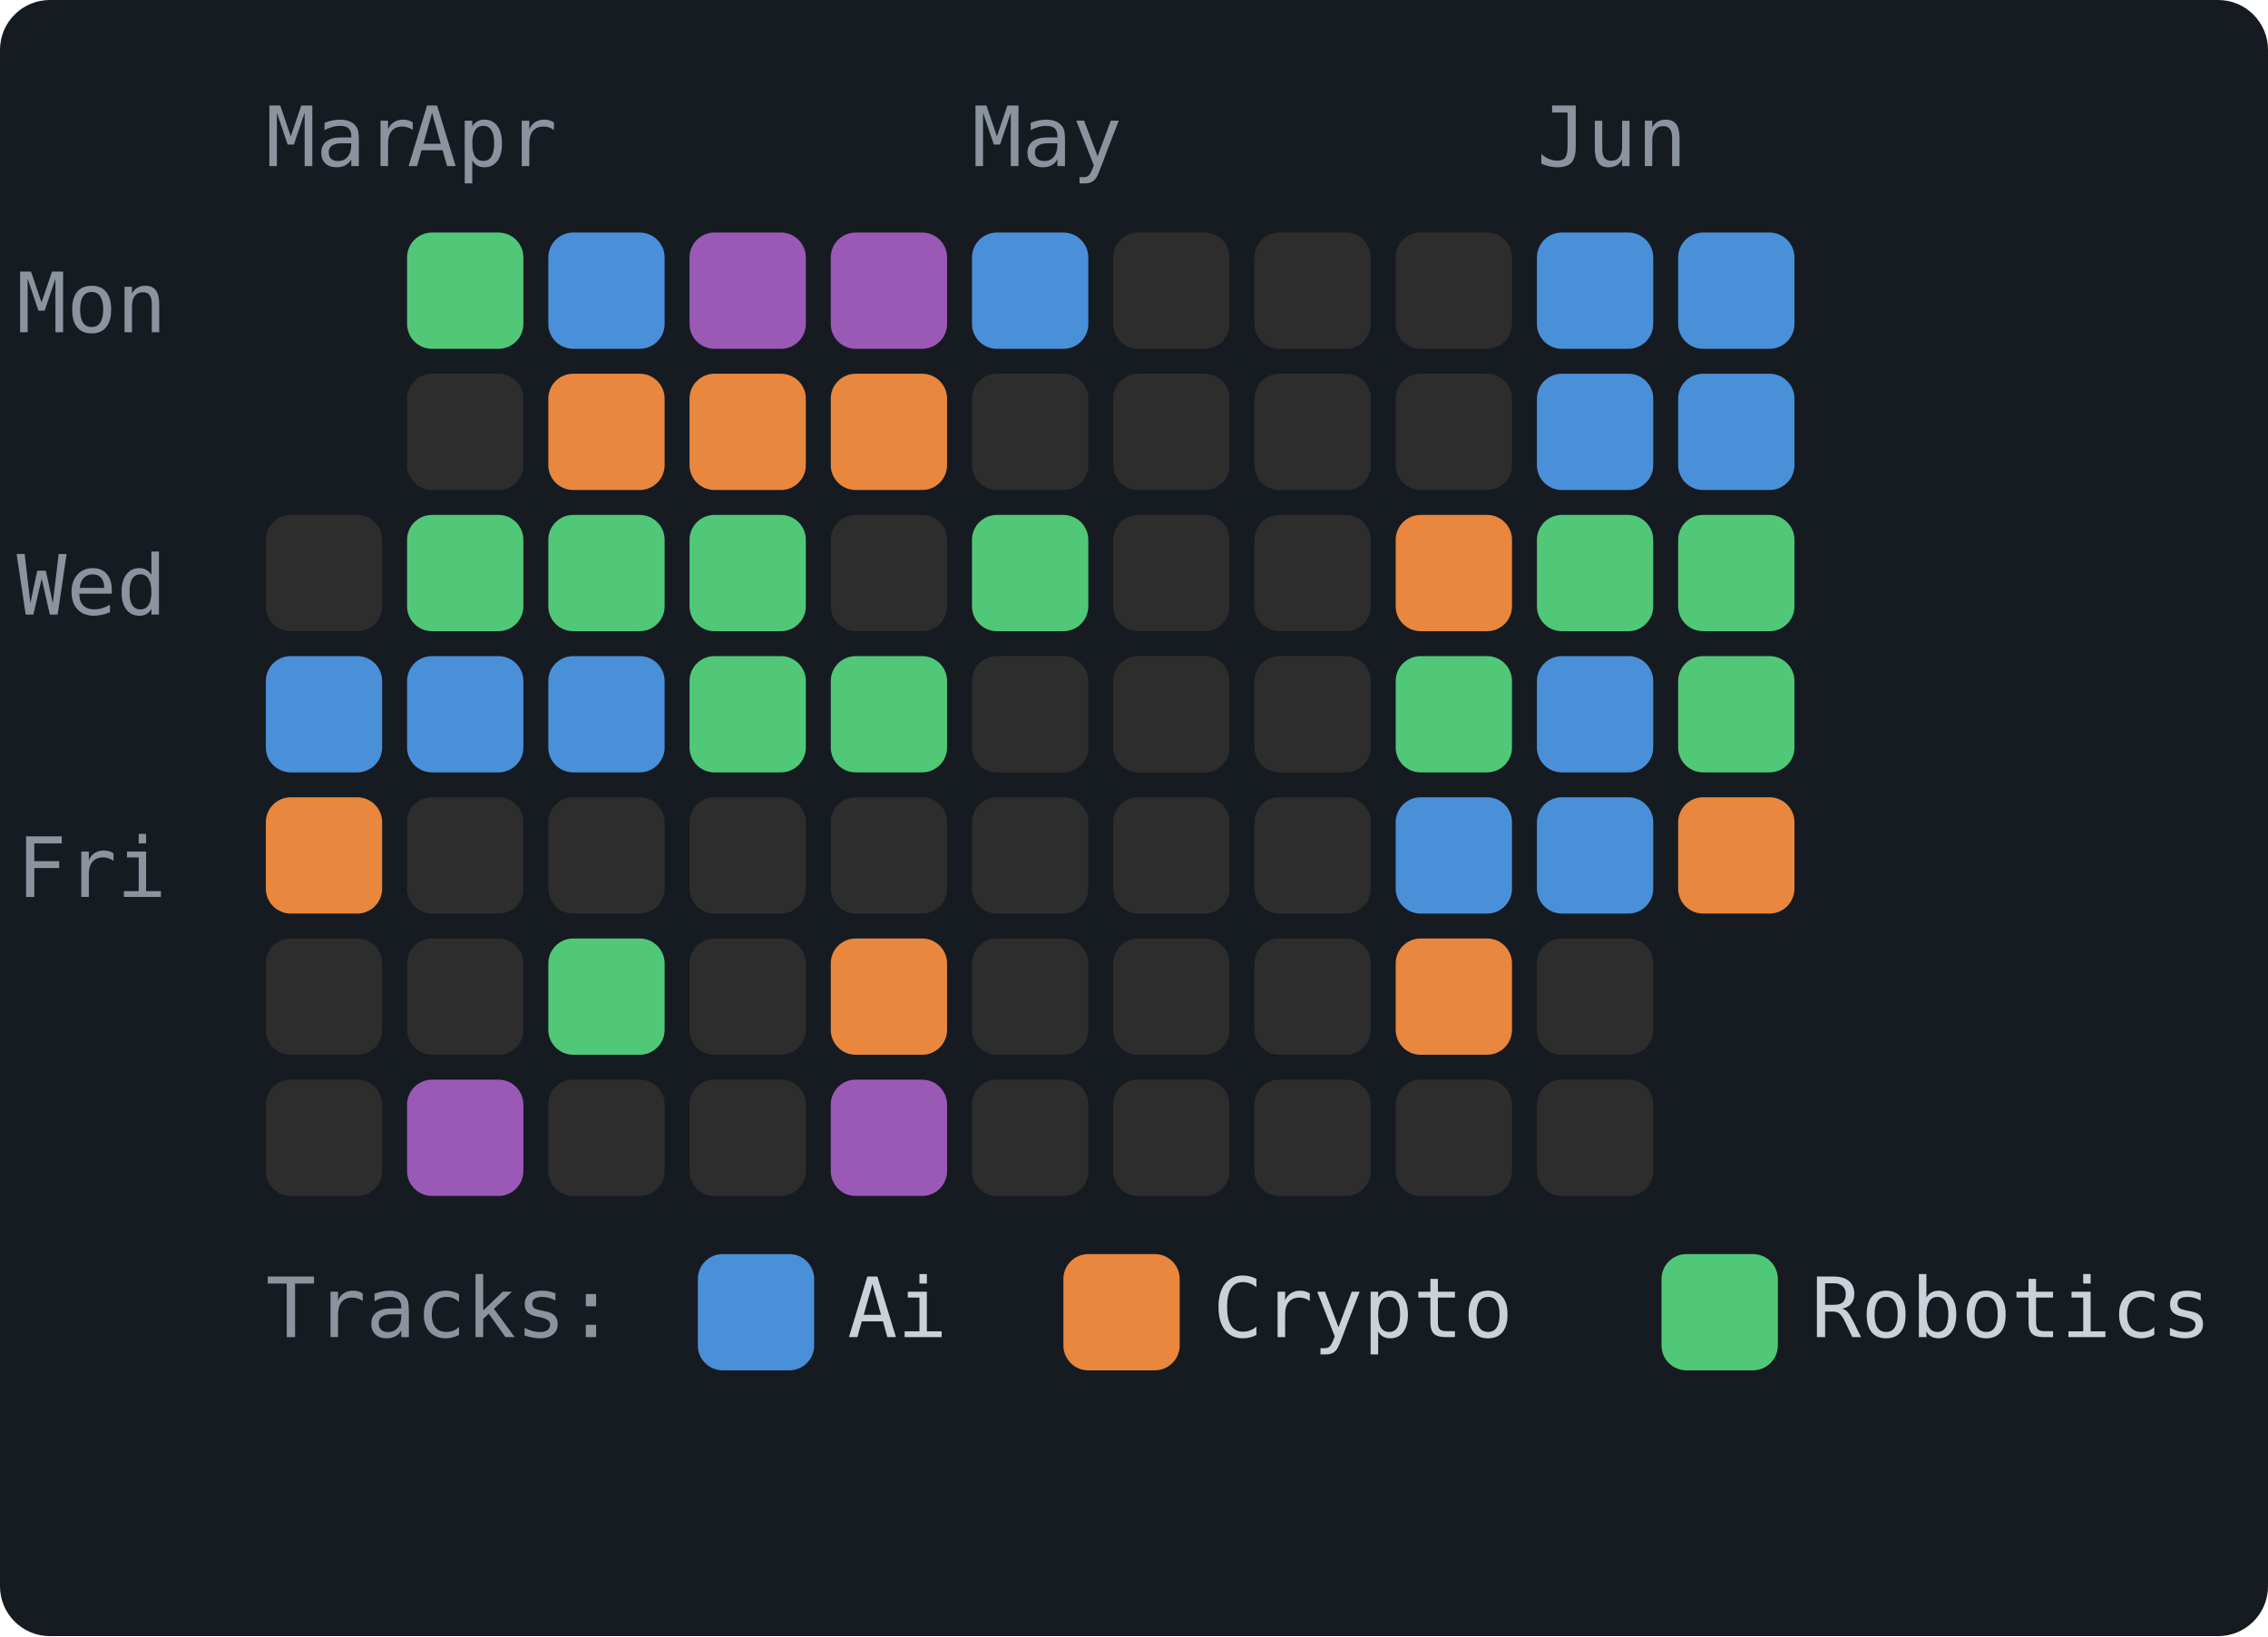
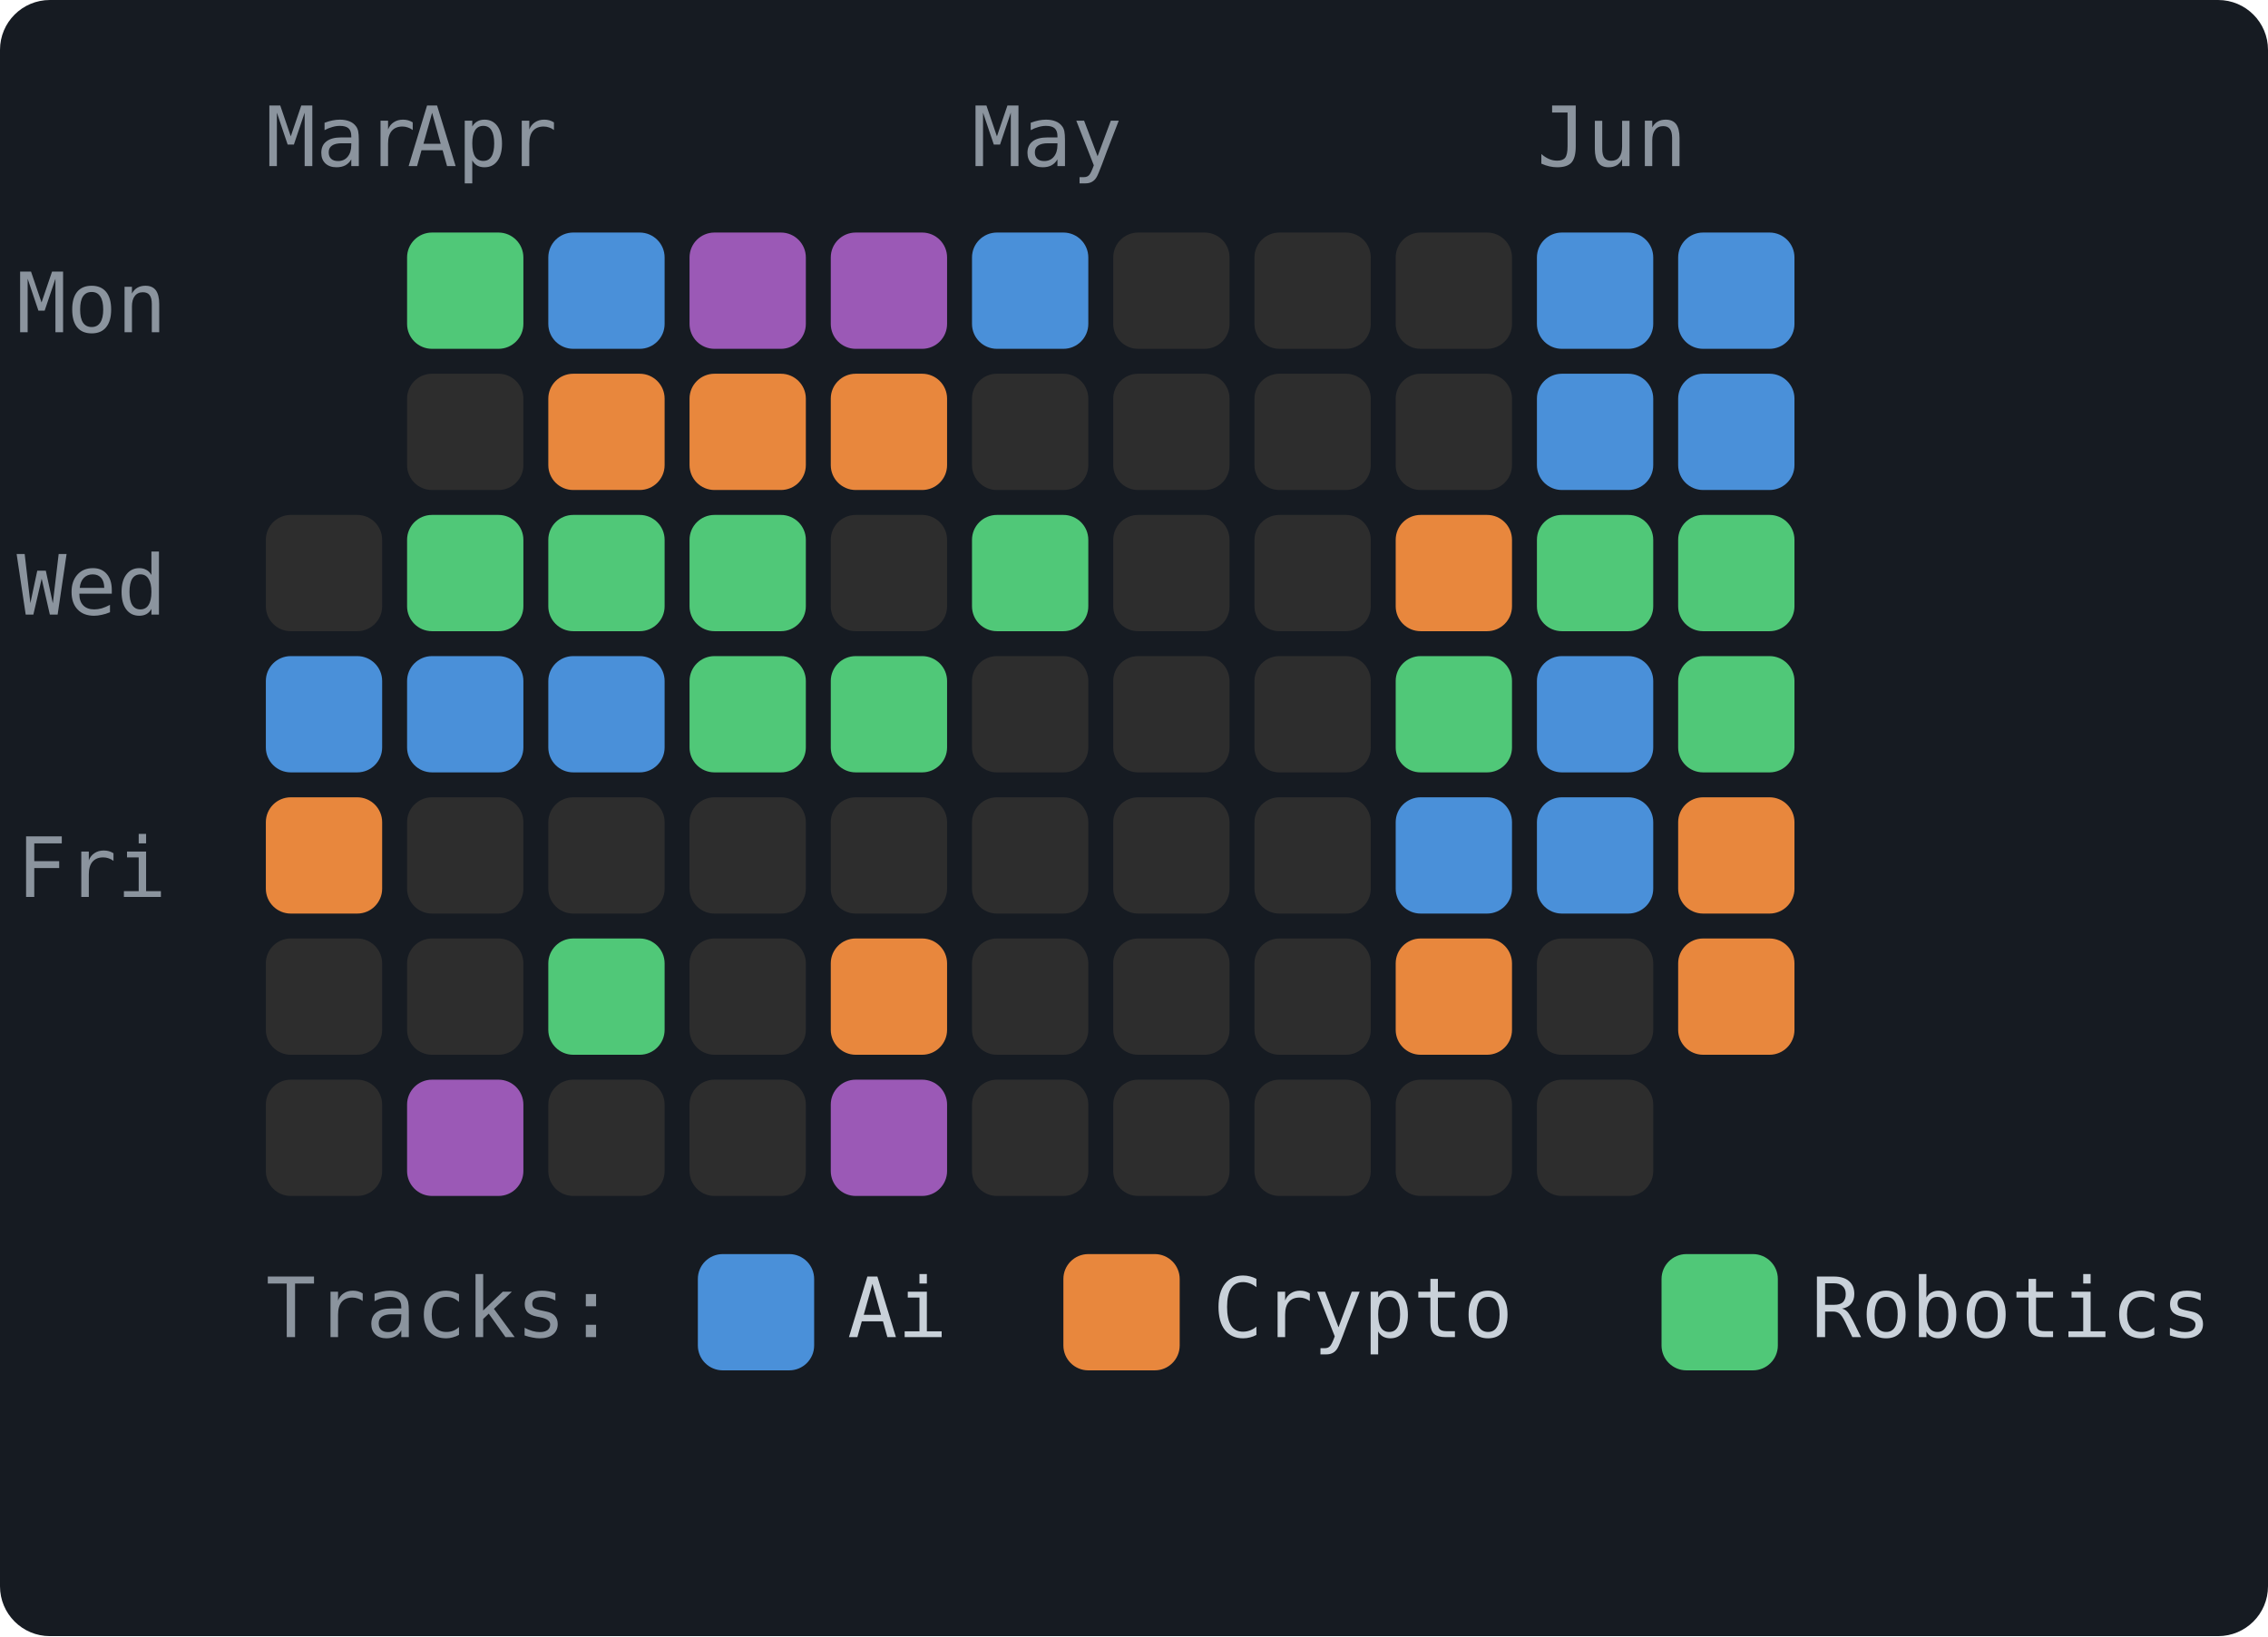
<svg xmlns="http://www.w3.org/2000/svg" width="273" height="197" viewBox="0 0 273 197">
  <rect width="273" height="197" fill="#161B22" rx="6" />
  <text x="2" y="40" fill="#8B949E" font-family="monospace" font-size="10">Mon</text>
  <text x="2" y="74" fill="#8B949E" font-family="monospace" font-size="10">Wed</text>
  <text x="2" y="108" fill="#8B949E" font-family="monospace" font-size="10">Fri</text>
  <text x="32" y="20" fill="#8B949E" font-family="monospace" font-size="10">Mar</text>
  <text x="49" y="20" fill="#8B949E" font-family="monospace" font-size="10">Apr</text>
  <text x="117" y="20" fill="#8B949E" font-family="monospace" font-size="10">May</text>
  <text x="185" y="20" fill="#8B949E" font-family="monospace" font-size="10">Jun</text>
  <rect x="32" y="62" width="14" height="14" rx="3" fill="#2D2D2D" />
  <rect x="32" y="79" width="14" height="14" rx="3" fill="#4A90D9" />
  <rect x="32" y="96" width="14" height="14" rx="3" fill="#E8873D" />
  <rect x="32" y="113" width="14" height="14" rx="3" fill="#2D2D2D" />
  <rect x="32" y="130" width="14" height="14" rx="3" fill="#2D2D2D" />
  <rect x="49" y="28" width="14" height="14" rx="3" fill="#50C878" />
  <rect x="49" y="45" width="14" height="14" rx="3" fill="#2D2D2D" />
  <rect x="49" y="62" width="14" height="14" rx="3" fill="#50C878" />
  <rect x="49" y="79" width="14" height="14" rx="3" fill="#4A90D9" />
  <rect x="49" y="96" width="14" height="14" rx="3" fill="#2D2D2D" />
  <rect x="49" y="113" width="14" height="14" rx="3" fill="#2D2D2D" />
  <rect x="49" y="130" width="14" height="14" rx="3" fill="#9B59B6" />
  <rect x="66" y="28" width="14" height="14" rx="3" fill="#4A90D9" />
  <rect x="66" y="45" width="14" height="14" rx="3" fill="#E8873D" />
  <rect x="66" y="62" width="14" height="14" rx="3" fill="#50C878" />
  <rect x="66" y="79" width="14" height="14" rx="3" fill="#4A90D9" />
  <rect x="66" y="96" width="14" height="14" rx="3" fill="#2D2D2D" />
  <rect x="66" y="113" width="14" height="14" rx="3" fill="#50C878" />
  <rect x="66" y="130" width="14" height="14" rx="3" fill="#2D2D2D" />
  <rect x="83" y="28" width="14" height="14" rx="3" fill="#9B59B6" />
  <rect x="83" y="45" width="14" height="14" rx="3" fill="#E8873D" />
  <rect x="83" y="62" width="14" height="14" rx="3" fill="#50C878" />
  <rect x="83" y="79" width="14" height="14" rx="3" fill="#50C878" />
  <rect x="83" y="96" width="14" height="14" rx="3" fill="#2D2D2D" />
  <rect x="83" y="113" width="14" height="14" rx="3" fill="#2D2D2D" />
  <rect x="83" y="130" width="14" height="14" rx="3" fill="#2D2D2D" />
  <rect x="100" y="28" width="14" height="14" rx="3" fill="#9B59B6" />
  <rect x="100" y="45" width="14" height="14" rx="3" fill="#E8873D" />
  <rect x="100" y="62" width="14" height="14" rx="3" fill="#2D2D2D" />
  <rect x="100" y="79" width="14" height="14" rx="3" fill="#50C878" />
  <rect x="100" y="96" width="14" height="14" rx="3" fill="#2D2D2D" />
  <rect x="100" y="113" width="14" height="14" rx="3" fill="#E8873D" />
  <rect x="100" y="130" width="14" height="14" rx="3" fill="#9B59B6" />
  <rect x="117" y="28" width="14" height="14" rx="3" fill="#4A90D9" />
  <rect x="117" y="45" width="14" height="14" rx="3" fill="#2D2D2D" />
  <rect x="117" y="62" width="14" height="14" rx="3" fill="#50C878" />
  <rect x="117" y="79" width="14" height="14" rx="3" fill="#2D2D2D" />
  <rect x="117" y="96" width="14" height="14" rx="3" fill="#2D2D2D" />
  <rect x="117" y="113" width="14" height="14" rx="3" fill="#2D2D2D" />
  <rect x="117" y="130" width="14" height="14" rx="3" fill="#2D2D2D" />
  <rect x="134" y="28" width="14" height="14" rx="3" fill="#2D2D2D" />
  <rect x="134" y="45" width="14" height="14" rx="3" fill="#2D2D2D" />
  <rect x="134" y="62" width="14" height="14" rx="3" fill="#2D2D2D" />
  <rect x="134" y="79" width="14" height="14" rx="3" fill="#2D2D2D" />
  <rect x="134" y="96" width="14" height="14" rx="3" fill="#2D2D2D" />
  <rect x="134" y="113" width="14" height="14" rx="3" fill="#2D2D2D" />
  <rect x="134" y="130" width="14" height="14" rx="3" fill="#2D2D2D" />
  <rect x="151" y="28" width="14" height="14" rx="3" fill="#2D2D2D" />
  <rect x="151" y="45" width="14" height="14" rx="3" fill="#2D2D2D" />
  <rect x="151" y="62" width="14" height="14" rx="3" fill="#2D2D2D" />
  <rect x="151" y="79" width="14" height="14" rx="3" fill="#2D2D2D" />
  <rect x="151" y="96" width="14" height="14" rx="3" fill="#2D2D2D" />
  <rect x="151" y="113" width="14" height="14" rx="3" fill="#2D2D2D" />
  <rect x="151" y="130" width="14" height="14" rx="3" fill="#2D2D2D" />
  <rect x="168" y="28" width="14" height="14" rx="3" fill="#2D2D2D" />
  <rect x="168" y="45" width="14" height="14" rx="3" fill="#2D2D2D" />
  <rect x="168" y="62" width="14" height="14" rx="3" fill="#E8873D" />
  <rect x="168" y="79" width="14" height="14" rx="3" fill="#50C878" />
  <rect x="168" y="96" width="14" height="14" rx="3" fill="#4A90D9" />
  <rect x="168" y="113" width="14" height="14" rx="3" fill="#E8873D" />
  <rect x="168" y="130" width="14" height="14" rx="3" fill="#2D2D2D" />
  <rect x="185" y="28" width="14" height="14" rx="3" fill="#4A90D9" />
  <rect x="185" y="45" width="14" height="14" rx="3" fill="#4A90D9" />
  <rect x="185" y="62" width="14" height="14" rx="3" fill="#50C878" />
  <rect x="185" y="79" width="14" height="14" rx="3" fill="#4A90D9" />
  <rect x="185" y="96" width="14" height="14" rx="3" fill="#4A90D9" />
  <rect x="185" y="113" width="14" height="14" rx="3" fill="#2D2D2D" />
  <rect x="185" y="130" width="14" height="14" rx="3" fill="#2D2D2D" />
  <rect x="202" y="28" width="14" height="14" rx="3" fill="#4A90D9" />
  <rect x="202" y="45" width="14" height="14" rx="3" fill="#4A90D9" />
  <rect x="202" y="62" width="14" height="14" rx="3" fill="#50C878" />
  <rect x="202" y="79" width="14" height="14" rx="3" fill="#50C878" />
  <rect x="202" y="96" width="14" height="14" rx="3" fill="#E8873D" />
+   <rect x="202" y="113" width="14" height="14" rx="3" fill="#E8873D" />
  <text x="32" y="161" fill="#8B949E" font-family="monospace" font-size="10">Tracks:</text>
  <rect x="84" y="151" width="14" height="14" rx="3" fill="#4A90D9" />
  <text x="102" y="161" fill="#C9D1D9" font-family="monospace" font-size="10">Ai</text>
  <rect x="128" y="151" width="14" height="14" rx="3" fill="#E8873D" />
  <text x="146" y="161" fill="#C9D1D9" font-family="monospace" font-size="10">Crypto</text>
  <rect x="200" y="151" width="14" height="14" rx="3" fill="#50C878" />
  <text x="218" y="161" fill="#C9D1D9" font-family="monospace" font-size="10">Robotics</text>
  <rect x="286" y="151" width="14" height="14" rx="3" fill="#9B59B6" />
  <text x="304" y="161" fill="#C9D1D9" font-family="monospace" font-size="10">Integration</text>
  <rect x="393" y="151" width="14" height="14" rx="3" fill="#2D2D2D" />
  <text x="411" y="161" fill="#C9D1D9" font-family="monospace" font-size="10">No activity</text>
</svg>
